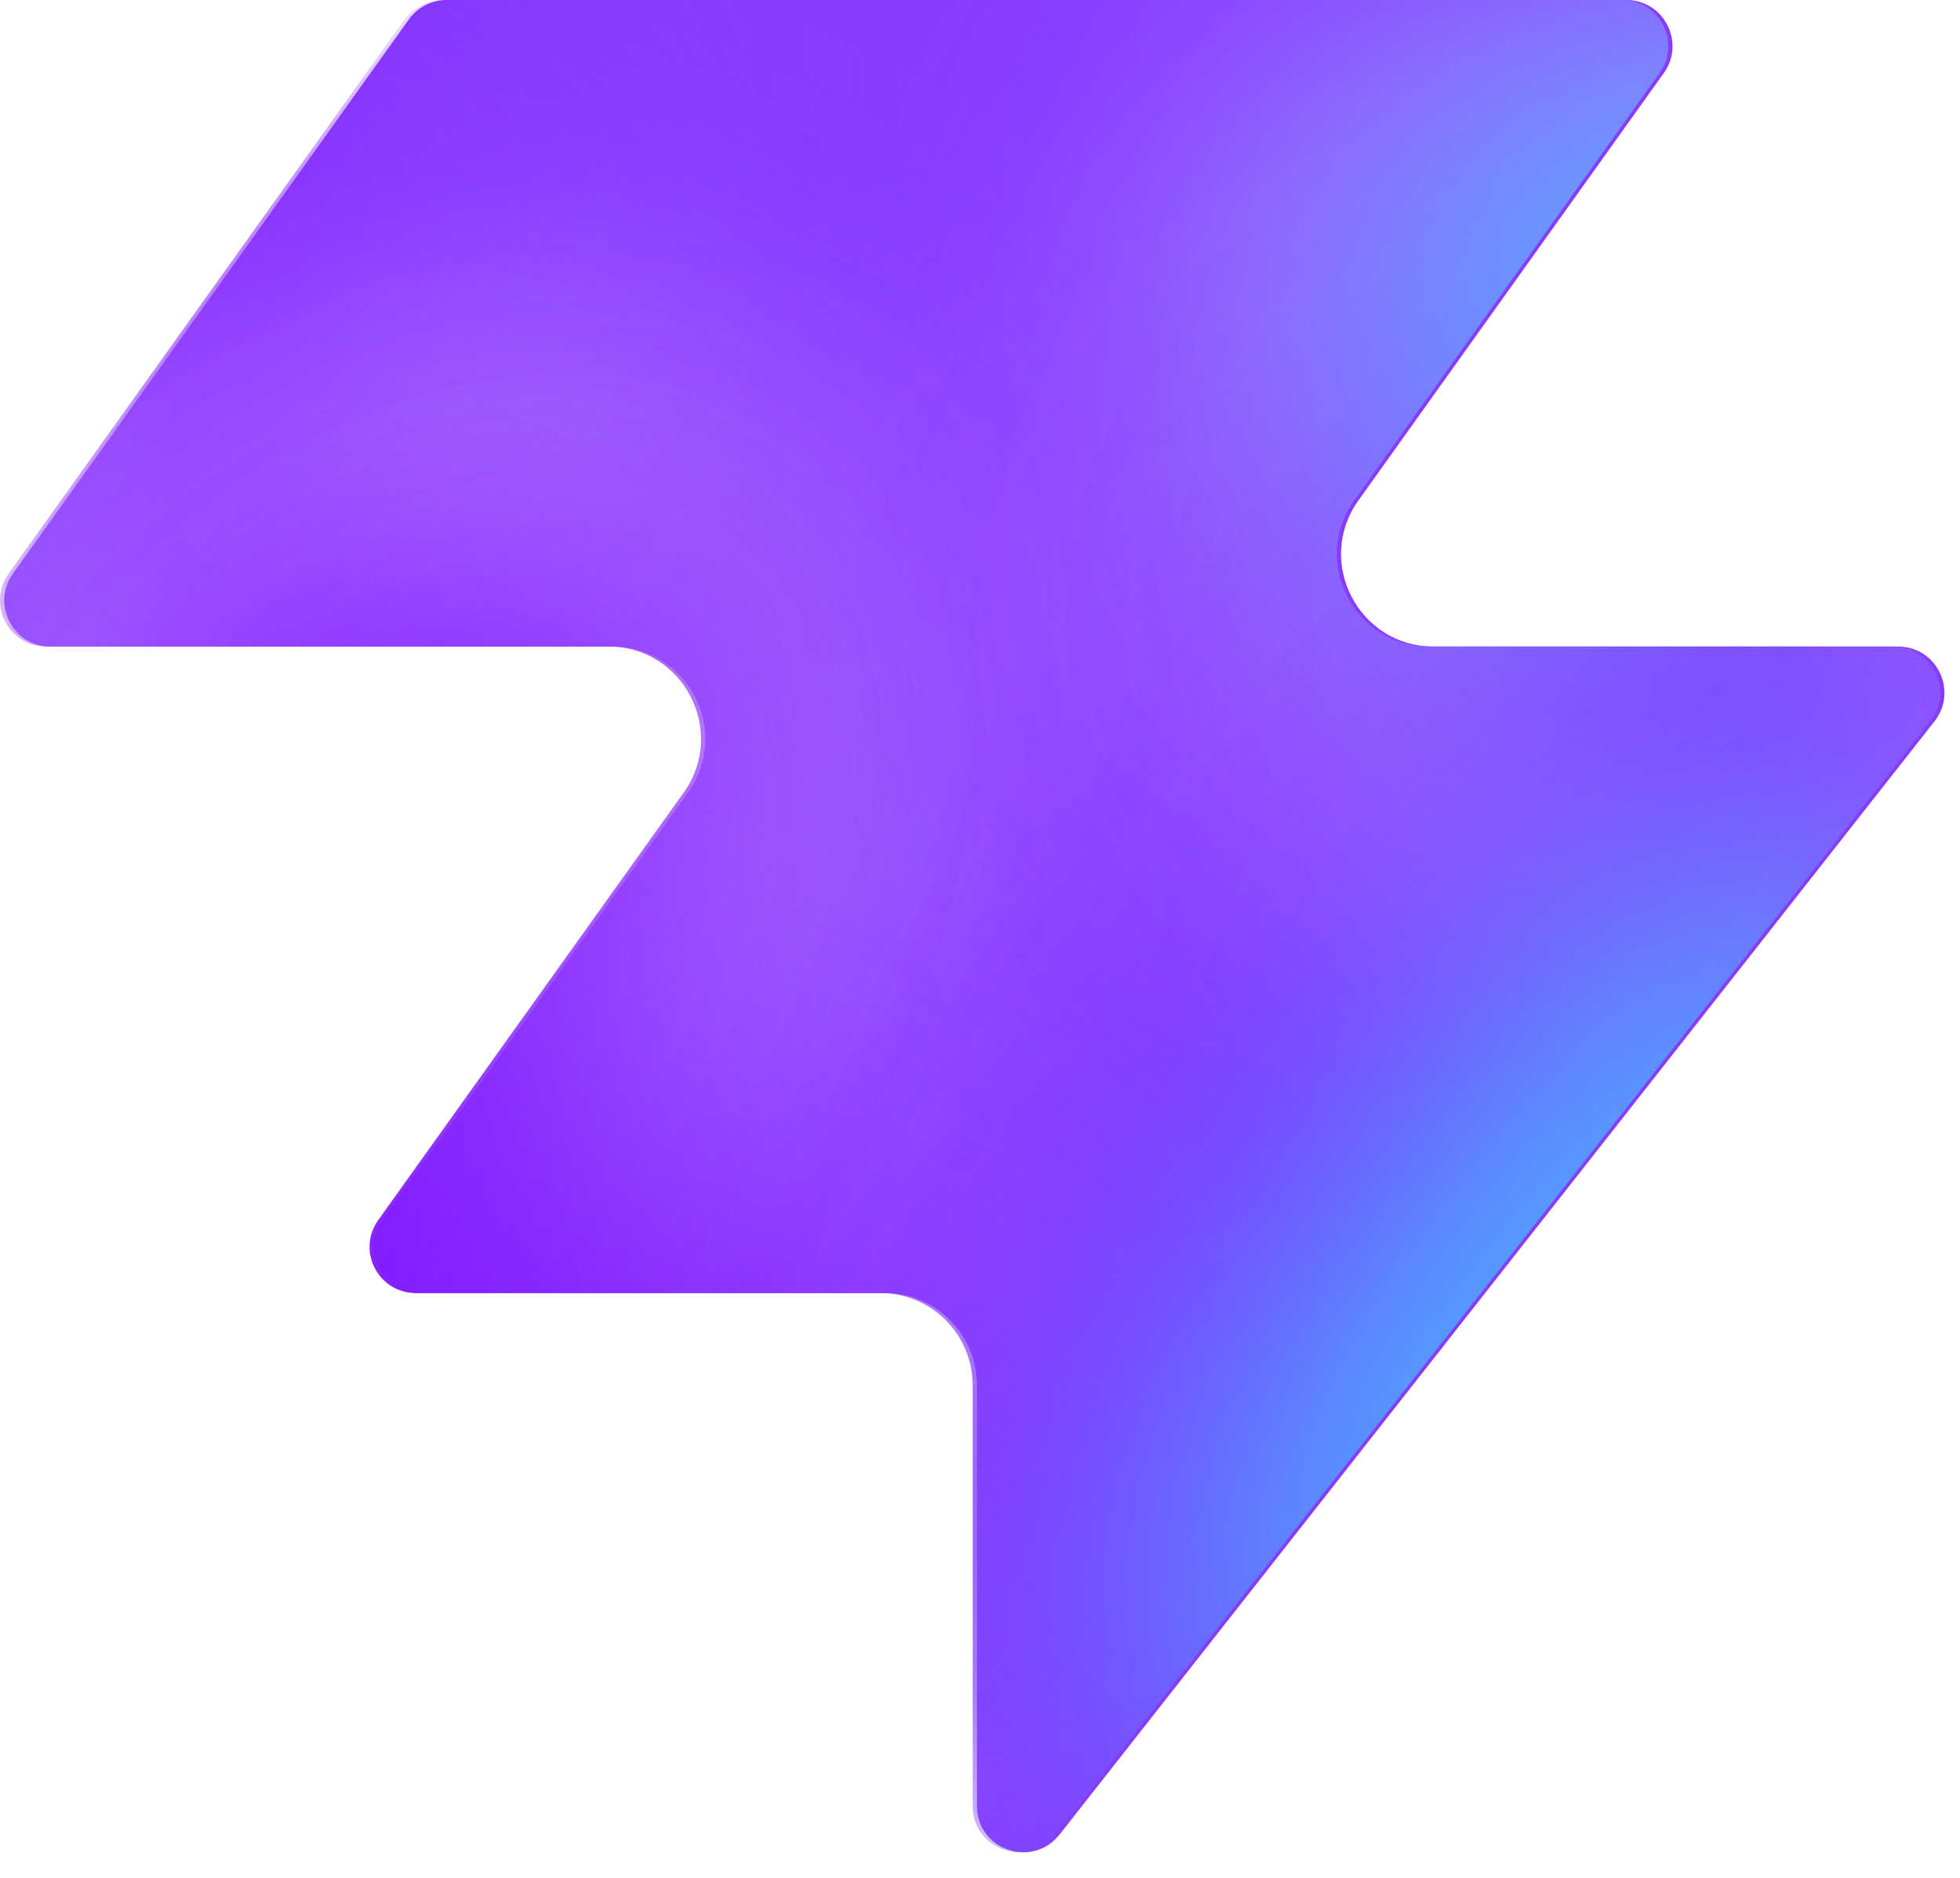
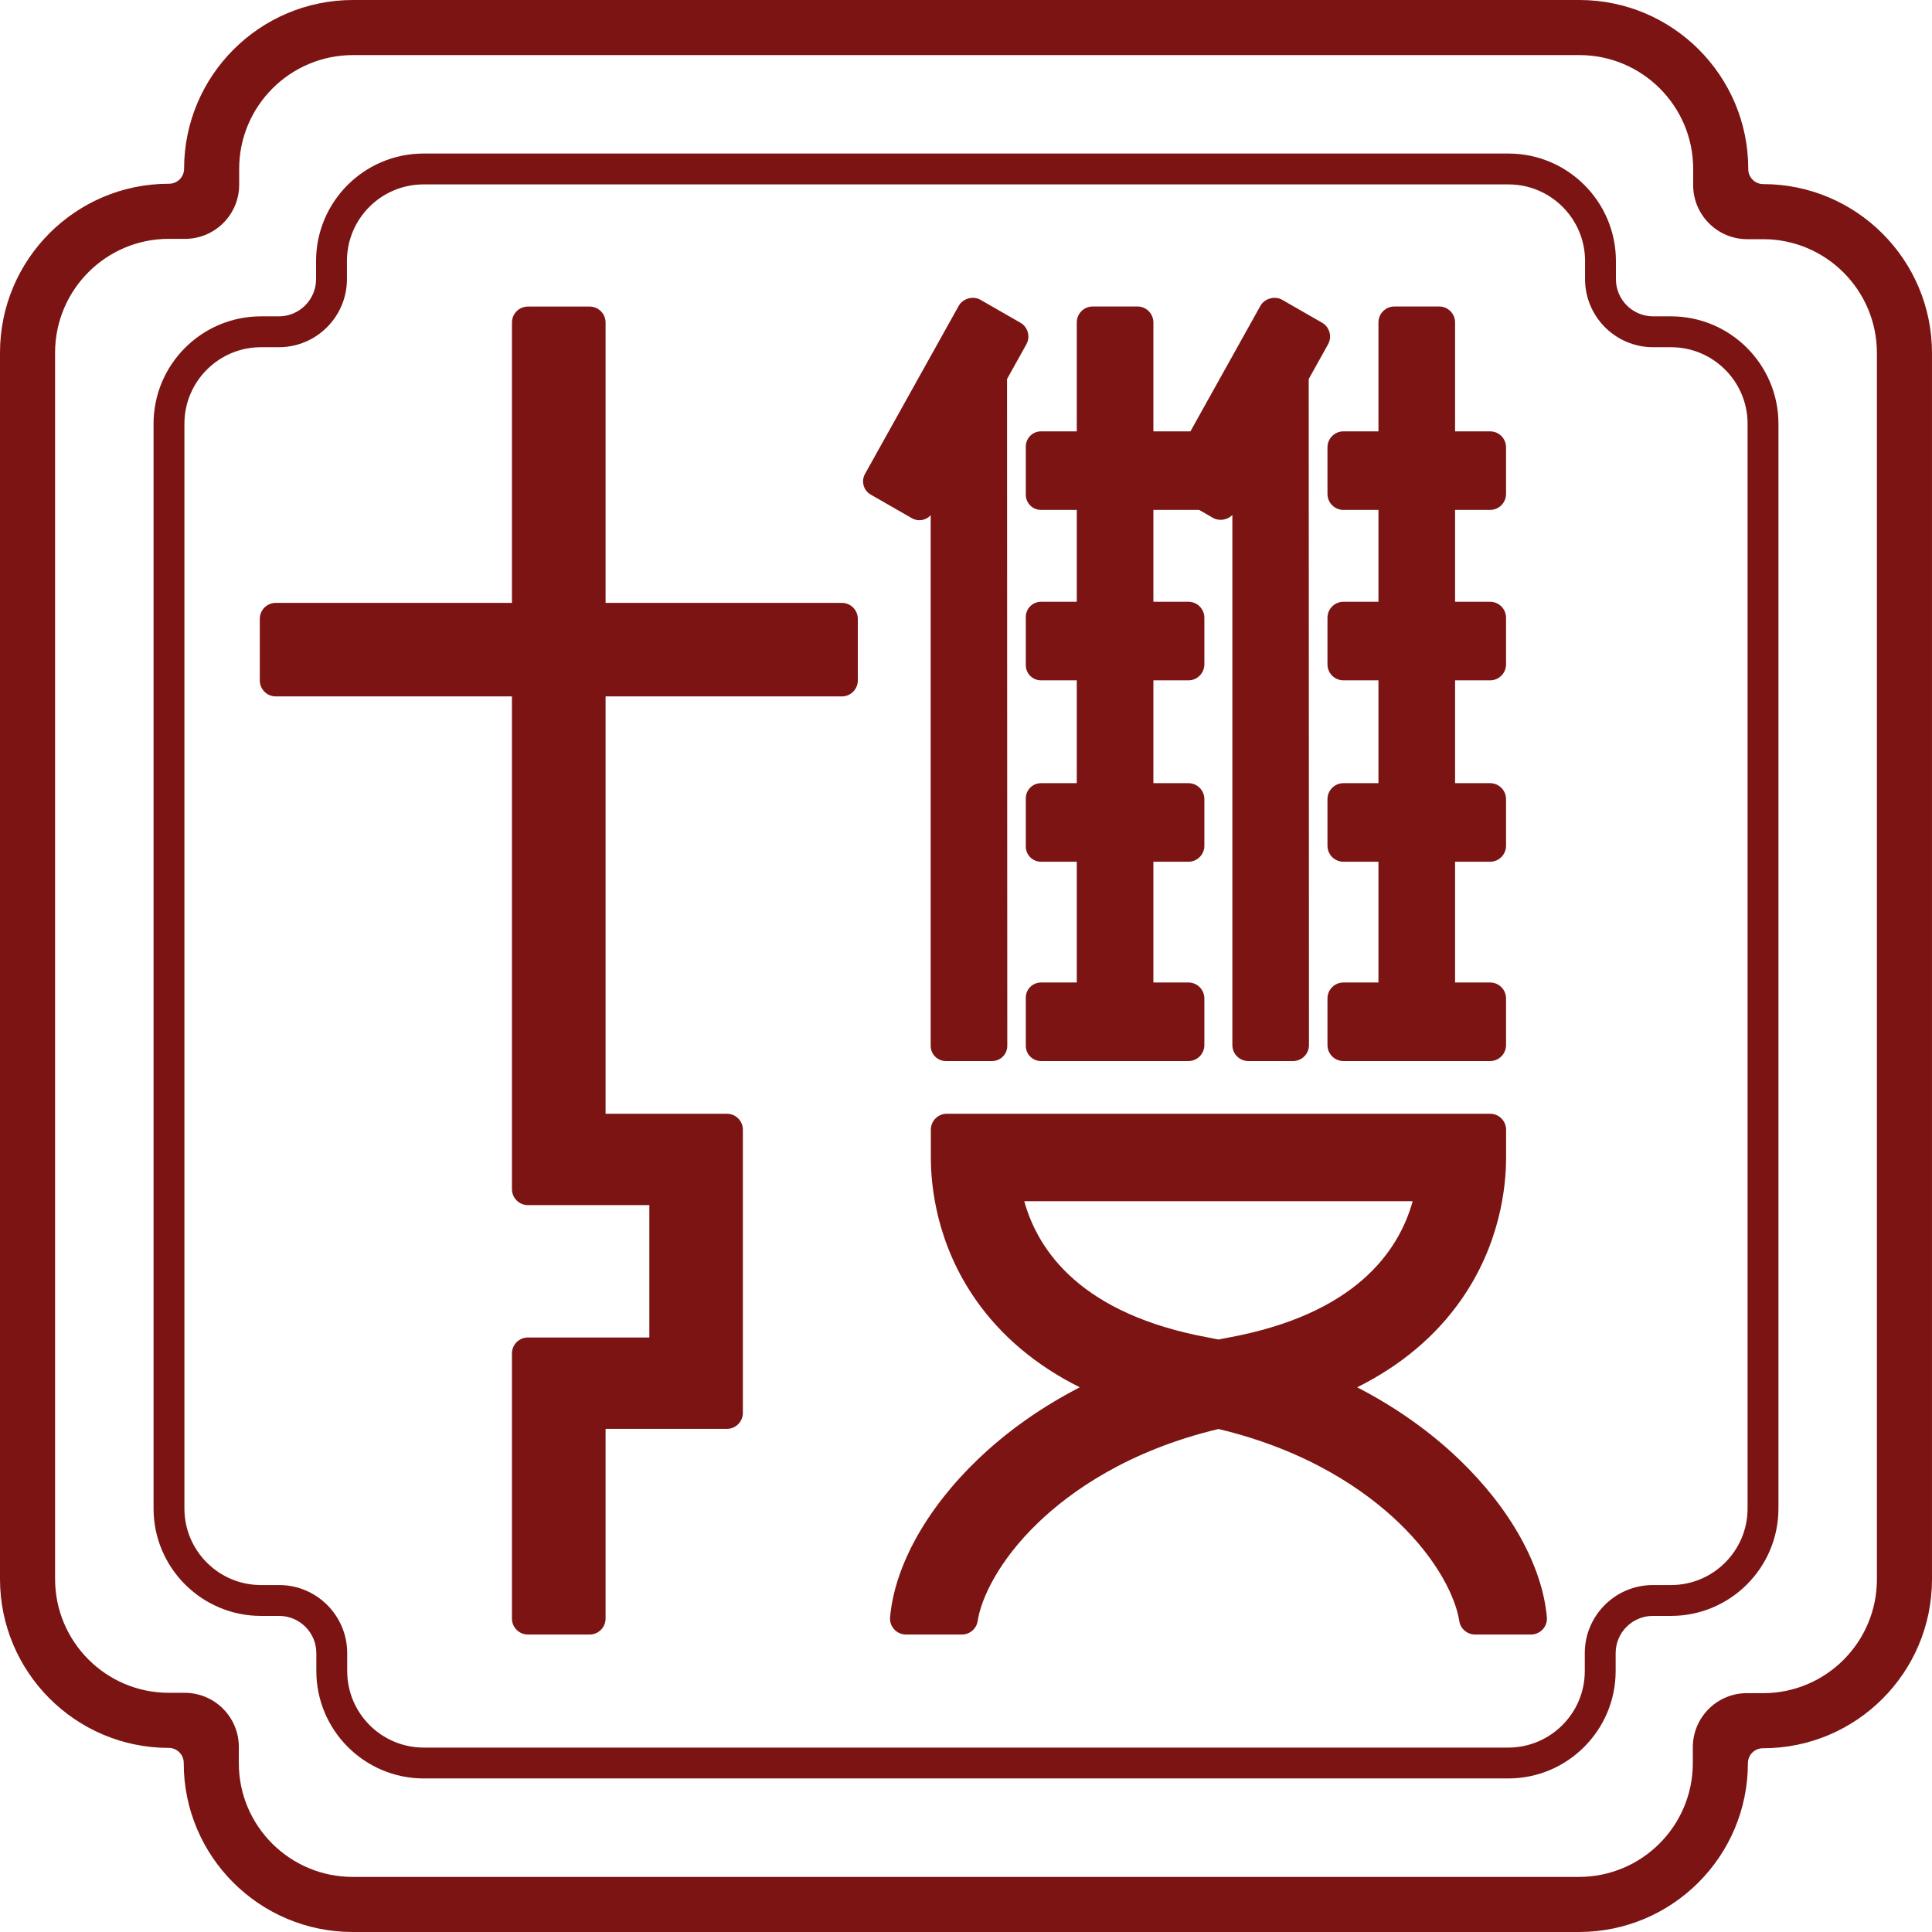
- <svg xmlns="http://www.w3.org/2000/svg" width="48" height="46" fill="none" viewBox="0 0 48 46">
-   <path fill="#863bff" d="M25.946 44.938c-.664.845-2.021.375-2.021-.698V33.937a2.26 2.26 0 0 0-2.262-2.262H10.287c-.92 0-1.456-1.04-.92-1.788l7.48-10.471c1.07-1.497 0-3.578-1.842-3.578H1.237c-.92 0-1.456-1.04-.92-1.788L10.013.474c.214-.297.556-.474.92-.474h28.894c.92 0 1.456 1.04.92 1.788l-7.48 10.471c-1.07 1.498 0 3.579 1.842 3.579h11.377c.943 0 1.473 1.088.89 1.83L25.947 44.94z" style="fill:#863bff;fill:color(display-p3 .525 .23 1);fill-opacity:1" />
-   <mask id="a" width="48" height="46" x="0" y="0" maskUnits="userSpaceOnUse" style="mask-type:alpha">
-     <path fill="#000" d="M25.842 44.938c-.664.844-2.021.375-2.021-.698V33.937a2.26 2.26 0 0 0-2.262-2.262H10.183c-.92 0-1.456-1.04-.92-1.788l7.48-10.471c1.07-1.498 0-3.579-1.842-3.579H1.133c-.92 0-1.456-1.04-.92-1.787L9.91.473c.214-.297.556-.474.92-.474h28.894c.92 0 1.456 1.04.92 1.788l-7.48 10.471c-1.07 1.498 0 3.578 1.842 3.578h11.377c.943 0 1.473 1.088.89 1.832L25.843 44.94z" style="fill:#000;fill-opacity:1" />
-   </mask>
-   <g mask="url(#a)">
-     <g filter="url(#b)">
-       <ellipse cx="5.508" cy="14.704" fill="#ede6ff" rx="5.508" ry="14.704" style="fill:#ede6ff;fill:color(display-p3 .927 .903 1);fill-opacity:1" transform="matrix(.00324 1 1 -.00324 -4.47 31.516)" />
-     </g>
-     <g filter="url(#c)">
-       <ellipse cx="10.399" cy="29.851" fill="#ede6ff" rx="10.399" ry="29.851" style="fill:#ede6ff;fill:color(display-p3 .927 .903 1);fill-opacity:1" transform="matrix(.00324 1 1 -.00324 -39.328 7.883)" />
-     </g>
-     <g filter="url(#d)">
-       <ellipse cx="5.508" cy="30.487" fill="#7e14ff" rx="5.508" ry="30.487" style="fill:#7e14ff;fill:color(display-p3 .492 .077 1);fill-opacity:1" transform="rotate(89.814 -25.913 -14.639)scale(1 -1)" />
-     </g>
-     <g filter="url(#e)">
-       <ellipse cx="5.508" cy="30.599" fill="#7e14ff" rx="5.508" ry="30.599" style="fill:#7e14ff;fill:color(display-p3 .492 .077 1);fill-opacity:1" transform="rotate(89.814 -32.644 -3.334)scale(1 -1)" />
-     </g>
-     <g filter="url(#f)">
-       <ellipse cx="5.508" cy="30.599" fill="#7e14ff" rx="5.508" ry="30.599" style="fill:#7e14ff;fill:color(display-p3 .492 .077 1);fill-opacity:1" transform="matrix(.00324 1 1 -.00324 -34.34 30.47)" />
-     </g>
-     <g filter="url(#g)">
-       <ellipse cx="14.072" cy="22.078" fill="#ede6ff" rx="14.072" ry="22.078" style="fill:#ede6ff;fill:color(display-p3 .927 .903 1);fill-opacity:1" transform="rotate(93.35 24.506 48.493)scale(-1 1)" />
-     </g>
-     <g filter="url(#h)">
-       <ellipse cx="3.47" cy="21.501" fill="#7e14ff" rx="3.47" ry="21.501" style="fill:#7e14ff;fill:color(display-p3 .492 .077 1);fill-opacity:1" transform="rotate(89.009 28.708 47.59)scale(-1 1)" />
-     </g>
-     <g filter="url(#i)">
-       <ellipse cx="3.47" cy="21.501" fill="#7e14ff" rx="3.47" ry="21.501" style="fill:#7e14ff;fill:color(display-p3 .492 .077 1);fill-opacity:1" transform="rotate(89.009 28.708 47.59)scale(-1 1)" />
-     </g>
-     <g filter="url(#j)">
-       <ellipse cx=".387" cy="8.972" fill="#7e14ff" rx="4.407" ry="29.108" style="fill:#7e14ff;fill:color(display-p3 .492 .077 1);fill-opacity:1" transform="rotate(39.51 .387 8.972)" />
-     </g>
-     <g filter="url(#k)">
-       <ellipse cx="47.523" cy="-6.092" fill="#7e14ff" rx="4.407" ry="29.108" style="fill:#7e14ff;fill:color(display-p3 .492 .077 1);fill-opacity:1" transform="rotate(37.892 47.523 -6.092)" />
-     </g>
-     <g filter="url(#l)">
-       <ellipse cx="41.412" cy="6.333" fill="#47bfff" rx="5.971" ry="9.665" style="fill:#47bfff;fill:color(display-p3 .28 .748 1);fill-opacity:1" transform="rotate(37.892 41.412 6.333)" />
-     </g>
-     <g filter="url(#m)">
-       <ellipse cx="-1.879" cy="38.332" fill="#7e14ff" rx="4.407" ry="29.108" style="fill:#7e14ff;fill:color(display-p3 .492 .077 1);fill-opacity:1" transform="rotate(37.892 -1.88 38.332)" />
-     </g>
-     <g filter="url(#n)">
-       <ellipse cx="-1.879" cy="38.332" fill="#7e14ff" rx="4.407" ry="29.108" style="fill:#7e14ff;fill:color(display-p3 .492 .077 1);fill-opacity:1" transform="rotate(37.892 -1.88 38.332)" />
-     </g>
-     <g filter="url(#o)">
-       <ellipse cx="35.651" cy="29.907" fill="#7e14ff" rx="4.407" ry="29.108" style="fill:#7e14ff;fill:color(display-p3 .492 .077 1);fill-opacity:1" transform="rotate(37.892 35.651 29.907)" />
-     </g>
-     <g filter="url(#p)">
-       <ellipse cx="38.418" cy="32.4" fill="#47bfff" rx="5.971" ry="15.297" style="fill:#47bfff;fill:color(display-p3 .28 .748 1);fill-opacity:1" transform="rotate(37.892 38.418 32.4)" />
+ <svg xmlns="http://www.w3.org/2000/svg" version="1.1" width="226.771" height="226.772" viewBox="0 0 226.771 226.772" id="svg53">
+   <defs id="defs11">
+     <clipPath id="clip_1">
+       <path transform="matrix(1,0,0,-1,0,1190.55)" d="M 0,1190.55 H 841.89 V 0 H 0 Z" id="path1" />
+     </clipPath>
+   </defs>
+   <g id="g53" transform="translate(-307.5595,-618.7113)">
+     <g id="g52">
+       <g clip-path="url(#clip_1)" id="g33">
+         <path transform="matrix(1,0,0,-1,473.3765,759.7013)" d="m 0,0 c -1.653,-5.957 -6.804,-13.287 -21.614,-16.007 -0.399,-0.074 -0.792,-0.15 -1.182,-0.229 -0.391,0.079 -0.782,0.155 -1.181,0.229 C -38.79,-13.287 -43.94,-5.957 -45.594,0 Z m 5.434,-30.293 c -3.432,3.286 -7.448,6.123 -11.952,8.446 5.098,2.543 9.188,5.974 12.166,10.212 4.625,6.578 5.316,13.328 5.316,16.767 V 8.39 c 0,1.033 -0.84,1.872 -1.873,1.872 h -63.776 c -1.033,0 -1.872,-0.839 -1.872,-1.872 V 5.132 c 0,-3.439 0.691,-10.189 5.315,-16.767 2.979,-4.238 7.068,-7.669 12.167,-10.212 -4.504,-2.323 -8.521,-5.16 -11.952,-8.446 -6.026,-5.769 -9.787,-12.531 -10.315,-18.553 -0.045,-0.514 0.132,-1.028 0.481,-1.41 0.356,-0.388 0.861,-0.609 1.386,-0.609 h 6.561 c 0.92,0 1.715,0.675 1.849,1.571 0.408,2.69 2.495,7.146 7.134,11.589 3.764,3.604 10.48,8.424 21.135,10.963 10.653,-2.54 17.37,-7.359 21.133,-10.963 4.639,-4.444 6.726,-8.9 7.134,-11.59 0.139,-0.895 0.934,-1.57 1.849,-1.57 h 6.561 c 0.526,0 1.031,0.221 1.387,0.609 0.349,0.382 0.526,0.896 0.481,1.412 -0.528,6.02 -4.29,12.782 -10.315,18.551 M -57.902,79.93 c 0.512,0 0.993,0.22 1.326,0.59 V 18.231 c 0,-0.983 0.799,-1.783 1.78,-1.783 h 5.429 c 0.981,0 1.781,0.8 1.781,1.783 l -0.029,78.269 2.269,4.074 c 0.5,0.893 0.184,2.031 -0.703,2.538 l -4.679,2.685 c -0.865,0.5 -2.073,0.164 -2.561,-0.712 L -64.29,85.354 c -0.472,-0.85 -0.172,-1.934 0.672,-2.415 l 4.834,-2.774 c 0.269,-0.154 0.573,-0.235 0.882,-0.235 m 12.49,2.991 c 0,-0.983 0.8,-1.783 1.781,-1.783 h 4.202 V 70.356 h -4.202 c -0.981,0 -1.781,-0.801 -1.781,-1.784 v -5.654 c 0,-0.984 0.8,-1.783 1.781,-1.783 h 4.202 V 49.064 h -4.202 c -0.981,0 -1.781,-0.801 -1.781,-1.784 v -5.654 c 0,-0.984 0.8,-1.783 1.781,-1.783 h 4.202 V 25.668 h -4.202 c -0.981,0 -1.781,-0.799 -1.781,-1.783 v -5.654 c 0,-0.983 0.8,-1.783 1.781,-1.783 h 17.31 c 1.03,0 1.868,0.84 1.868,1.872 v 5.477 c 0,1.032 -0.838,1.871 -1.868,1.871 h -4.115 v 14.175 h 4.115 c 1.03,0 1.868,0.839 1.868,1.871 v 5.477 c 0,1.033 -0.838,1.873 -1.868,1.873 h -4.115 v 12.071 h 4.115 c 1.03,0 1.868,0.839 1.868,1.871 v 5.477 c 0,1.033 -0.838,1.873 -1.868,1.873 h -4.115 v 10.782 h 5.372 l 1.613,-0.928 c 0.738,-0.424 1.719,-0.26 2.285,0.337 V 18.32 c 0,-1.032 0.84,-1.872 1.87,-1.872 h 5.252 c 1.031,0 1.87,0.84 1.87,1.872 l -0.03,78.18 2.268,4.074 c 0.5,0.892 0.187,2.03 -0.7,2.538 l -4.681,2.685 c -0.866,0.5 -2.073,0.164 -2.562,-0.712 l -8.209,-14.726 h -4.348 v 12.785 c 0,1.031 -0.84,1.871 -1.871,1.871 h -5.252 c -1.03,0 -1.87,-0.84 -1.87,-1.871 V 90.359 h -4.202 c -0.981,0 -1.781,-0.799 -1.781,-1.783 z m 35.41,0.088 c 0,-1.031 0.84,-1.871 1.87,-1.871 h 4.113 V 70.356 h -4.113 c -1.03,0 -1.87,-0.84 -1.87,-1.873 v -5.477 c 0,-1.032 0.84,-1.871 1.87,-1.871 h 4.113 V 49.064 h -4.113 c -1.03,0 -1.87,-0.84 -1.87,-1.873 v -5.477 c 0,-1.032 0.84,-1.871 1.87,-1.871 h 4.113 V 25.668 h -4.113 c -1.03,0 -1.87,-0.839 -1.87,-1.871 V 18.32 c 0,-1.032 0.84,-1.872 1.87,-1.872 H 9.089 c 1.031,0 1.868,0.84 1.868,1.872 v 5.477 c 0,1.032 -0.837,1.871 -1.868,1.871 H 4.974 v 14.175 h 4.115 c 1.031,0 1.868,0.839 1.868,1.871 v 5.477 c 0,1.033 -0.837,1.873 -1.868,1.873 H 4.974 v 12.071 h 4.115 c 1.031,0 1.868,0.839 1.868,1.871 v 5.477 c 0,1.033 -0.837,1.873 -1.868,1.873 H 4.974 v 10.782 h 4.115 c 1.031,0 1.868,0.84 1.868,1.871 v 5.479 c 0,1.032 -0.837,1.871 -1.868,1.871 H 4.974 v 12.785 c 0,1.031 -0.837,1.871 -1.868,1.871 h -5.254 c -1.031,0 -1.871,-0.84 -1.871,-1.871 V 90.359 h -4.113 c -1.03,0 -1.87,-0.839 -1.87,-1.871 z m -57,-12.783 h -27.734 v 32.907 c 0,1.033 -0.84,1.873 -1.873,1.873 h -7.244 c -1.033,0 -1.873,-0.84 -1.873,-1.873 V 70.226 h -27.724 c -1.033,0 -1.873,-0.839 -1.873,-1.872 v -7.233 c 0,-1.033 0.84,-1.873 1.873,-1.873 h 27.724 V 1.412 c 0,-1.033 0.84,-1.873 1.873,-1.873 H -89.6 v -15.54 h -14.253 c -1.033,0 -1.873,-0.841 -1.873,-1.874 v -31.118 c 0,-1.033 0.84,-1.872 1.873,-1.872 h 7.244 c 1.033,0 1.873,0.839 1.873,1.872 v 22.267 h 14.242 c 1.033,0 1.872,0.84 1.872,1.873 V 8.39 c 0,1.033 -0.839,1.872 -1.872,1.872 h -14.242 v 48.986 h 27.734 c 1.033,0 1.872,0.84 1.872,1.873 v 7.233 c 0,1.033 -0.839,1.872 -1.872,1.872 M 54.489,-44.393 v 0 C 54.483,-51.76 48.512,-57.742 41.146,-57.749 l -1.9,0.003 c -3.514,0.006 -6.365,-2.841 -6.365,-6.355 v -1.871 C 32.874,-73.339 26.892,-79.309 19.526,-79.316 H -124.43 c -7.367,0.007 -13.349,5.977 -13.356,13.344 l 0.003,1.9 c 0.006,3.514 -2.841,6.365 -6.355,6.365 h -1.871 c -7.366,0.007 -13.336,5.989 -13.343,13.356 V 99.601 c 0.007,7.367 5.977,13.349 13.343,13.356 l 1.901,-0.003 c 3.513,-0.005 6.364,2.842 6.364,6.355 v 1.872 c 0.007,7.367 5.989,13.337 13.355,13.343 v 0.001 H 19.568 v -0.001 c 7.366,-0.006 13.348,-5.976 13.355,-13.343 L 32.92,119.28 c -0.006,-3.513 2.841,-6.365 6.355,-6.365 h 1.871 c 7.366,-0.006 13.337,-5.989 13.343,-13.355 z M 60.954,99.56 v 0 c -0.006,10.937 -8.871,19.814 -19.808,19.821 -0.971,0 -1.758,0.787 -1.758,1.758 v 0.042 c -0.007,10.937 -8.883,19.802 -19.82,19.809 h -143.957 c -10.937,-0.007 -19.813,-8.872 -19.82,-19.809 0,-0.971 -0.787,-1.758 -1.758,-1.758 h -0.042 c -10.937,-0.007 -19.802,-8.884 -19.808,-19.822 V -44.351 c 0.006,-10.938 8.871,-19.815 19.808,-19.822 0.971,0 1.758,-0.787 1.758,-1.758 v -0.041 c 0.007,-10.938 8.883,-19.803 19.821,-19.809 v -10e-4 H 19.526 v 10e-4 c 10.937,0.006 19.814,8.871 19.82,19.809 0,0.971 0.787,1.758 1.758,1.758 h 0.042 c 10.937,0.006 19.802,8.883 19.808,19.821 z m -196.142,0.676 c -4.954,0 -8.983,-4.029 -8.983,-8.983 V -36.075 c 0,-4.954 4.029,-8.983 8.983,-8.983 h 2.137 c 4.404,0 7.987,-3.584 7.987,-7.989 v -2.106 c 0,-4.954 4.03,-8.983 8.983,-8.983 H 11.218 c 4.953,0 8.983,4.029 8.983,8.983 v 2.106 c 0,4.405 3.582,7.989 7.988,7.989 h 2.136 c 4.953,0 8.983,4.029 8.983,8.983 V 91.253 c 0,4.954 -4.03,8.983 -8.983,8.983 h -2.106 c -4.405,0 -7.987,3.583 -7.987,7.989 v 2.136 c 0,4.954 -4.031,8.983 -8.983,8.983 h -127.36 c -4.954,0 -8.983,-4.029 -8.983,-8.983 v -2.136 c 0,-4.406 -3.584,-7.989 -7.988,-7.989 z M 11.218,-67.758 h -127.299 c -6.95,0 -12.605,5.655 -12.605,12.605 v 2.106 c 0,2.408 -1.959,4.367 -4.365,4.367 h -2.137 c -6.95,0 -12.605,5.655 -12.605,12.605 V 91.253 c 0,6.95 5.655,12.605 12.605,12.605 h 2.106 c 2.407,0 4.365,1.959 4.365,4.367 v 2.136 c 0,6.95 5.656,12.606 12.606,12.606 h 127.36 c 6.95,0 12.605,-5.656 12.605,-12.606 v -2.136 c 0,-2.408 1.957,-4.367 4.365,-4.367 h 2.106 c 6.95,0 12.606,-5.655 12.606,-12.605 V -36.075 c 0,-6.95 -5.656,-12.605 -12.606,-12.605 h -2.136 c -2.408,0 -4.366,-1.959 -4.366,-4.367 v -2.106 c 0,-6.95 -5.655,-12.605 -12.605,-12.605" fill="#7b1413" id="path13" />
+       </g>
    </g>
  </g>
-   <defs>
-     <filter id="b" width="60.045" height="41.654" x="-19.77" y="16.149" color-interpolation-filters="sRGB" filterUnits="userSpaceOnUse">
-       <feFlood flood-opacity="0" result="BackgroundImageFix" />
-       <feBlend in="SourceGraphic" in2="BackgroundImageFix" result="shape" />
-       <feGaussianBlur result="effect1_foregroundBlur_2002_17158" stdDeviation="7.659" />
-     </filter>
-     <filter id="c" width="90.34" height="51.437" x="-54.613" y="-7.533" color-interpolation-filters="sRGB" filterUnits="userSpaceOnUse">
-       <feFlood flood-opacity="0" result="BackgroundImageFix" />
-       <feBlend in="SourceGraphic" in2="BackgroundImageFix" result="shape" />
-       <feGaussianBlur result="effect1_foregroundBlur_2002_17158" stdDeviation="7.659" />
-     </filter>
-     <filter id="d" width="79.355" height="29.4" x="-49.64" y="2.03" color-interpolation-filters="sRGB" filterUnits="userSpaceOnUse">
-       <feFlood flood-opacity="0" result="BackgroundImageFix" />
-       <feBlend in="SourceGraphic" in2="BackgroundImageFix" result="shape" />
-       <feGaussianBlur result="effect1_foregroundBlur_2002_17158" stdDeviation="4.596" />
-     </filter>
-     <filter id="e" width="79.579" height="29.4" x="-45.045" y="20.029" color-interpolation-filters="sRGB" filterUnits="userSpaceOnUse">
-       <feFlood flood-opacity="0" result="BackgroundImageFix" />
-       <feBlend in="SourceGraphic" in2="BackgroundImageFix" result="shape" />
-       <feGaussianBlur result="effect1_foregroundBlur_2002_17158" stdDeviation="4.596" />
-     </filter>
-     <filter id="f" width="79.579" height="29.4" x="-43.513" y="21.178" color-interpolation-filters="sRGB" filterUnits="userSpaceOnUse">
-       <feFlood flood-opacity="0" result="BackgroundImageFix" />
-       <feBlend in="SourceGraphic" in2="BackgroundImageFix" result="shape" />
-       <feGaussianBlur result="effect1_foregroundBlur_2002_17158" stdDeviation="4.596" />
-     </filter>
-     <filter id="g" width="74.749" height="58.852" x="15.756" y="-17.901" color-interpolation-filters="sRGB" filterUnits="userSpaceOnUse">
-       <feFlood flood-opacity="0" result="BackgroundImageFix" />
-       <feBlend in="SourceGraphic" in2="BackgroundImageFix" result="shape" />
-       <feGaussianBlur result="effect1_foregroundBlur_2002_17158" stdDeviation="7.659" />
-     </filter>
-     <filter id="h" width="61.377" height="25.362" x="23.548" y="2.284" color-interpolation-filters="sRGB" filterUnits="userSpaceOnUse">
-       <feFlood flood-opacity="0" result="BackgroundImageFix" />
-       <feBlend in="SourceGraphic" in2="BackgroundImageFix" result="shape" />
-       <feGaussianBlur result="effect1_foregroundBlur_2002_17158" stdDeviation="4.596" />
-     </filter>
-     <filter id="i" width="61.377" height="25.362" x="23.548" y="2.284" color-interpolation-filters="sRGB" filterUnits="userSpaceOnUse">
-       <feFlood flood-opacity="0" result="BackgroundImageFix" />
-       <feBlend in="SourceGraphic" in2="BackgroundImageFix" result="shape" />
-       <feGaussianBlur result="effect1_foregroundBlur_2002_17158" stdDeviation="4.596" />
-     </filter>
-     <filter id="j" width="56.045" height="63.649" x="-27.636" y="-22.853" color-interpolation-filters="sRGB" filterUnits="userSpaceOnUse">
-       <feFlood flood-opacity="0" result="BackgroundImageFix" />
-       <feBlend in="SourceGraphic" in2="BackgroundImageFix" result="shape" />
-       <feGaussianBlur result="effect1_foregroundBlur_2002_17158" stdDeviation="4.596" />
-     </filter>
-     <filter id="k" width="54.814" height="64.646" x="20.116" y="-38.415" color-interpolation-filters="sRGB" filterUnits="userSpaceOnUse">
-       <feFlood flood-opacity="0" result="BackgroundImageFix" />
-       <feBlend in="SourceGraphic" in2="BackgroundImageFix" result="shape" />
-       <feGaussianBlur result="effect1_foregroundBlur_2002_17158" stdDeviation="4.596" />
-     </filter>
-     <filter id="l" width="33.541" height="35.313" x="24.641" y="-11.323" color-interpolation-filters="sRGB" filterUnits="userSpaceOnUse">
-       <feFlood flood-opacity="0" result="BackgroundImageFix" />
-       <feBlend in="SourceGraphic" in2="BackgroundImageFix" result="shape" />
-       <feGaussianBlur result="effect1_foregroundBlur_2002_17158" stdDeviation="4.596" />
-     </filter>
-     <filter id="m" width="54.814" height="64.646" x="-29.286" y="6.009" color-interpolation-filters="sRGB" filterUnits="userSpaceOnUse">
-       <feFlood flood-opacity="0" result="BackgroundImageFix" />
-       <feBlend in="SourceGraphic" in2="BackgroundImageFix" result="shape" />
-       <feGaussianBlur result="effect1_foregroundBlur_2002_17158" stdDeviation="4.596" />
-     </filter>
-     <filter id="n" width="54.814" height="64.646" x="-29.286" y="6.009" color-interpolation-filters="sRGB" filterUnits="userSpaceOnUse">
-       <feFlood flood-opacity="0" result="BackgroundImageFix" />
-       <feBlend in="SourceGraphic" in2="BackgroundImageFix" result="shape" />
-       <feGaussianBlur result="effect1_foregroundBlur_2002_17158" stdDeviation="4.596" />
-     </filter>
-     <filter id="o" width="54.814" height="64.646" x="8.244" y="-2.416" color-interpolation-filters="sRGB" filterUnits="userSpaceOnUse">
-       <feFlood flood-opacity="0" result="BackgroundImageFix" />
-       <feBlend in="SourceGraphic" in2="BackgroundImageFix" result="shape" />
-       <feGaussianBlur result="effect1_foregroundBlur_2002_17158" stdDeviation="4.596" />
-     </filter>
-     <filter id="p" width="39.409" height="43.623" x="18.713" y="10.588" color-interpolation-filters="sRGB" filterUnits="userSpaceOnUse">
-       <feFlood flood-opacity="0" result="BackgroundImageFix" />
-       <feBlend in="SourceGraphic" in2="BackgroundImageFix" result="shape" />
-       <feGaussianBlur result="effect1_foregroundBlur_2002_17158" stdDeviation="4.596" />
-     </filter>
-   </defs>
</svg>
